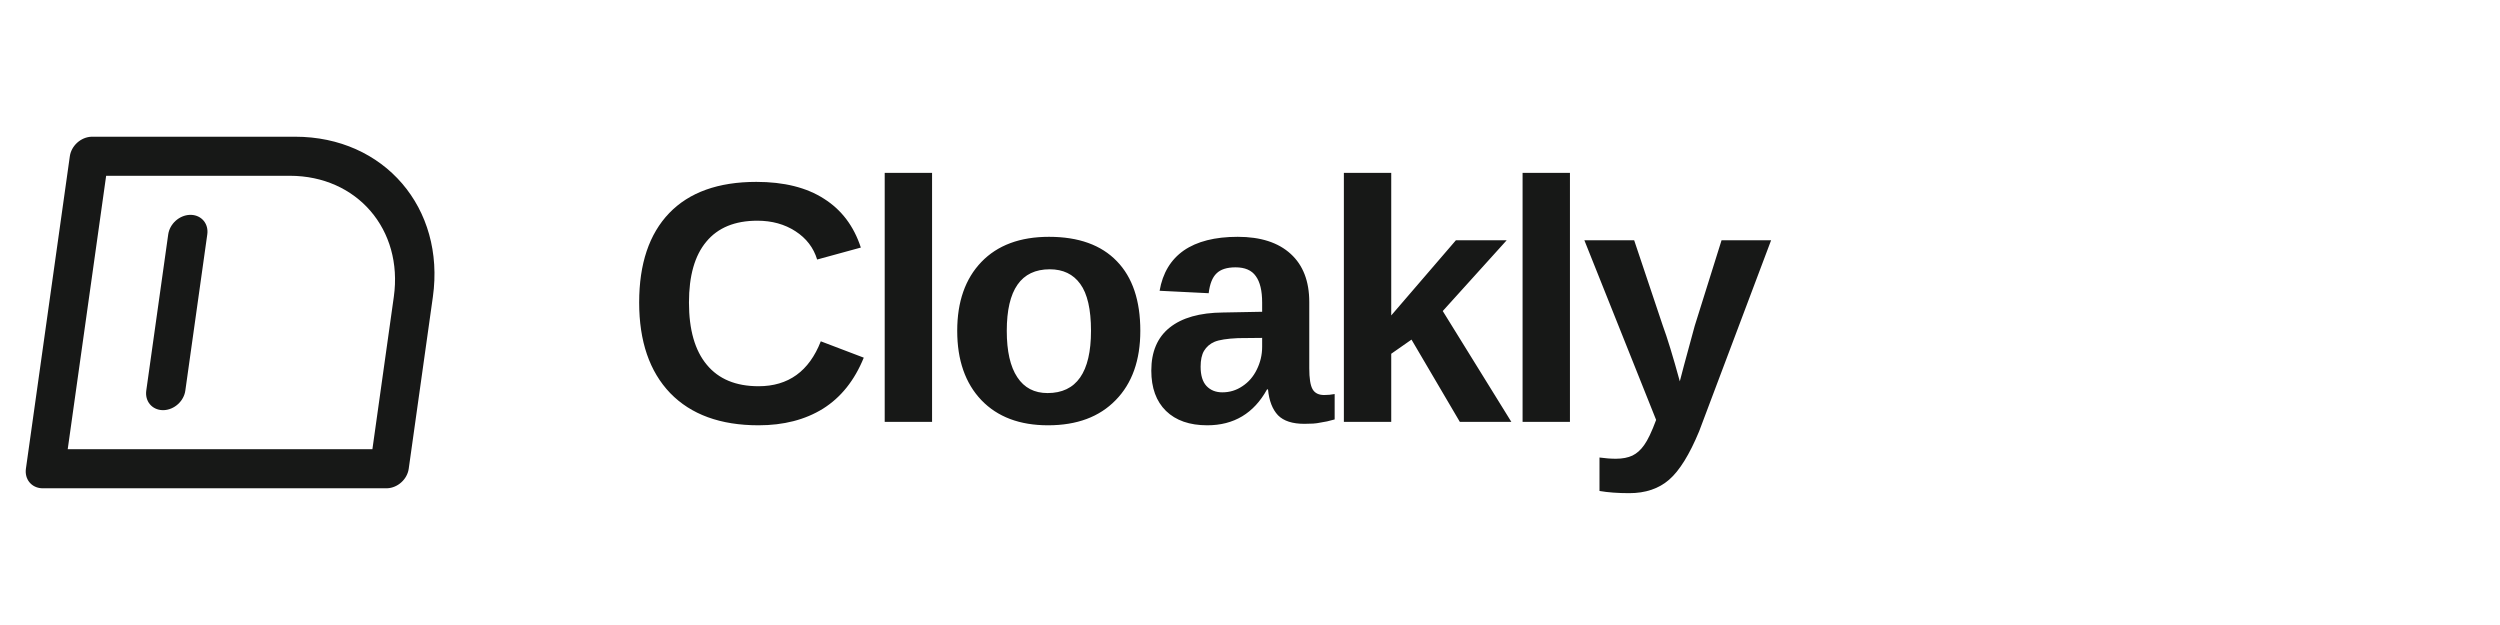
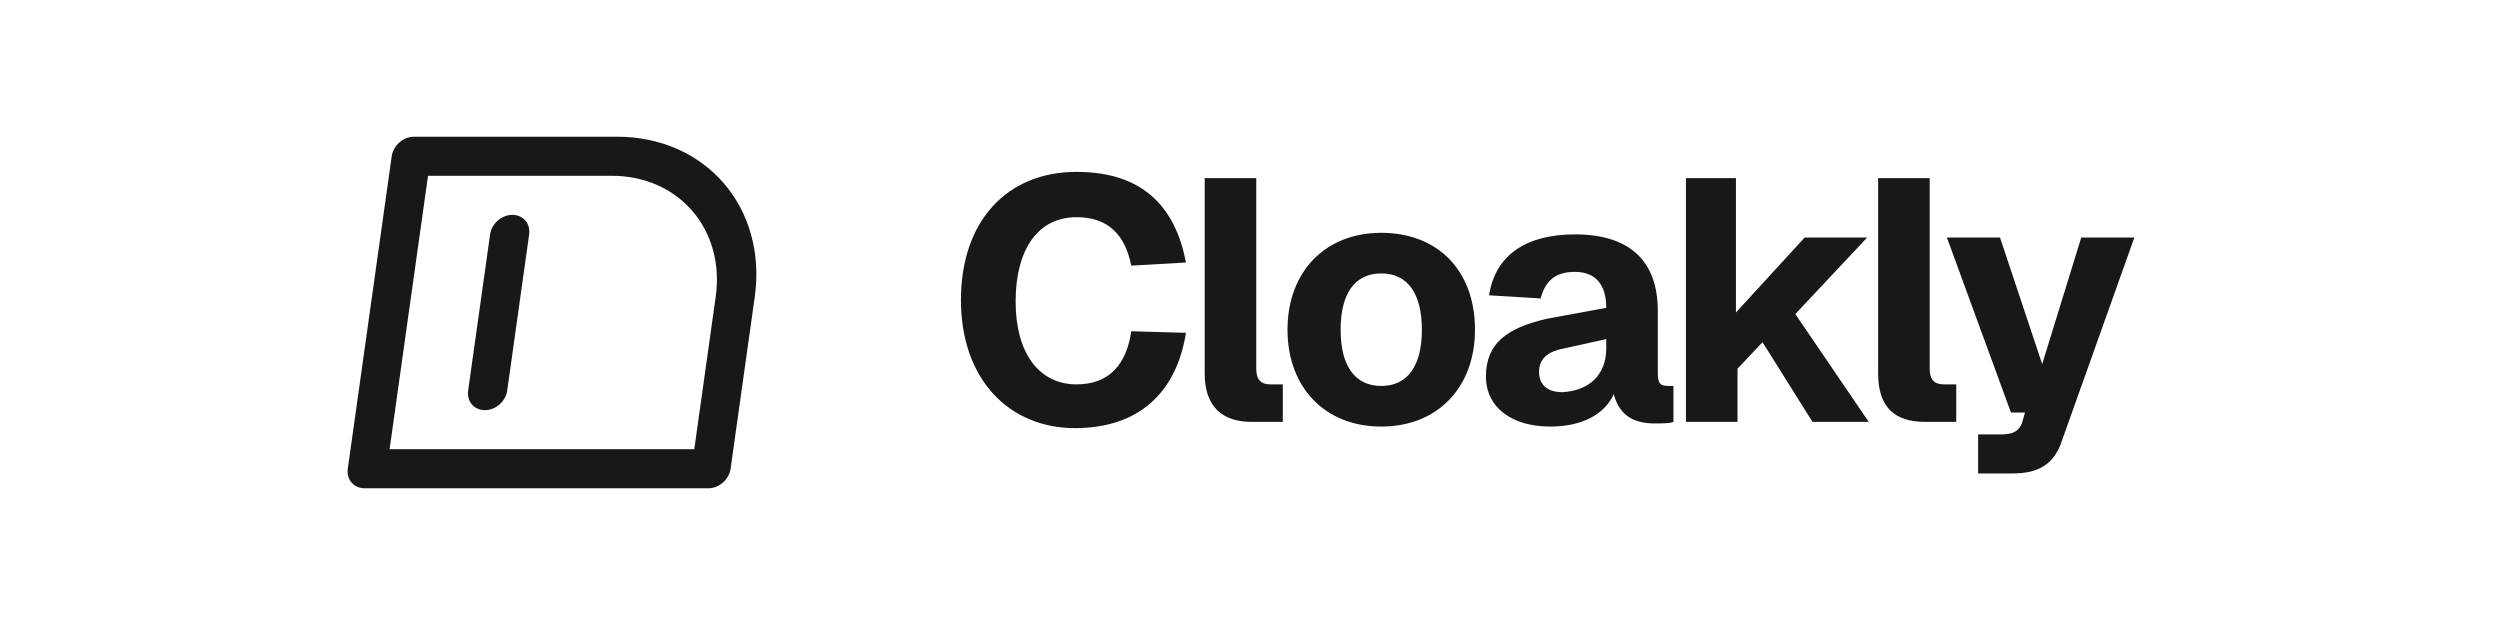
- <svg xmlns="http://www.w3.org/2000/svg" width="160" height="40" viewBox="0 0 160 40" role="img" aria-labelledby="title description">
-   <g fill="none" stroke="#171817" stroke-width="2.5" stroke-linecap="round" stroke-linejoin="round" transform="translate(4 8) skewX(-8)">
-     <path d="M2 2h13c5 0 9 4 9 9v11H2z" />
-     <path d="M9 7v10" />
+ <svg xmlns="http://www.w3.org/2000/svg" version="1.1" id="Layer_1" x="0px" y="0px" viewBox="0 0 160 40" style="enable-background:new 0 0 160 40;" xml:space="preserve">
+   <style type="text/css">
+ 	.st0{fill:none;stroke:#171817;stroke-width:2.5;stroke-linecap:round;stroke-linejoin:round;}
+ 	.st1{enable-background:new    ;}
+ 	.st2{fill:#171817;}
+ </style>
+   <g transform="translate(4 8) skewX(-8)">
+     <path class="st0" d="M22.6,2h13c5,0,9,4,9,9v11h-22L22.6,2z" />
+     <path class="st0" d="M29.6,7l0,10" />
  </g>
-   <text x="40" y="27" fill="#171817" font-family="Geist, 'Segoe UI Variable', 'Segoe UI', Arial, sans-serif" font-size="22" font-weight="700" letter-spacing="-0.8">Cloakly</text>
+   <g class="st1">
+     <path class="st2" d="M61.5,19.2c0-5,2.9-8.2,7.4-8.2c4.1,0,6.3,2.1,7,5.8L72.4,17c-0.4-2-1.5-3.1-3.5-3.1c-2.5,0-3.9,2.1-3.9,5.4   c0,3.3,1.5,5.3,3.9,5.3c2.1,0,3.2-1.3,3.5-3.4l3.5,0.1c-0.6,3.8-3,6.1-7.1,6.1C64.6,27.4,61.5,24.3,61.5,19.2z" />
+     <path class="st2" d="M77.1,23.9V11.4h3.3v12.2c0,0.7,0.3,1,0.9,1h0.8V27h-2C78.3,27,77.1,26.1,77.1,23.9z" />
+     <path class="st2" d="M82.4,21.1c0-3.7,2.4-6.2,6-6.2s6,2.4,6,6.2c0,3.7-2.4,6.2-6,6.2S82.4,24.8,82.4,21.1z M91,21.1   c0-2.3-0.9-3.6-2.6-3.6s-2.6,1.3-2.6,3.6c0,2.3,0.9,3.6,2.6,3.6S91,23.4,91,21.1z" />
+     <path class="st2" d="M95.1,24.1c0-2.1,1.3-3.1,3.9-3.7l3.8-0.7c0-1.5-0.7-2.3-2-2.3c-1.3,0-1.9,0.6-2.2,1.7l-3.3-0.2   c0.4-2.6,2.4-3.9,5.5-3.9c3.5,0,5.3,1.7,5.3,4.9v4c0,0.7,0.2,0.8,0.7,0.8h0.3V27c-0.2,0.1-0.7,0.1-1.2,0.1c-1.2,0-2.2-0.4-2.6-1.8   l0-0.1c-0.6,1.3-2,2.1-4.1,2.1C96.8,27.3,95.1,26.1,95.1,24.1z M102.8,22.3v-0.6l-2.7,0.6c-1.1,0.2-1.6,0.7-1.6,1.5   c0,0.8,0.5,1.3,1.5,1.3C101.7,25,102.8,24,102.8,22.3z" />
+     <path class="st2" d="M107.8,11.4h3.3V20l4.4-4.8h4l-4.6,4.9l4.7,6.9H116l-3.2-5.1l-1.6,1.7V27h-3.3V11.4z" />
+     <path class="st2" d="M120.2,23.9V11.4h3.3v12.2c0,0.7,0.3,1,0.9,1h0.8V27h-2C121.3,27,120.2,26.1,120.2,23.9z" />
+     <path class="st2" d="M126.5,27.8h1.6c0.7,0,1.1-0.2,1.3-0.7l0.2-0.7h-0.9l-4.1-11.2h3.4l2.7,8.1l2.5-8.1h3.4L132,28.1   c-0.5,1.6-1.5,2.2-3.2,2.2h-2.2V27.8z" />
+   </g>
</svg>
